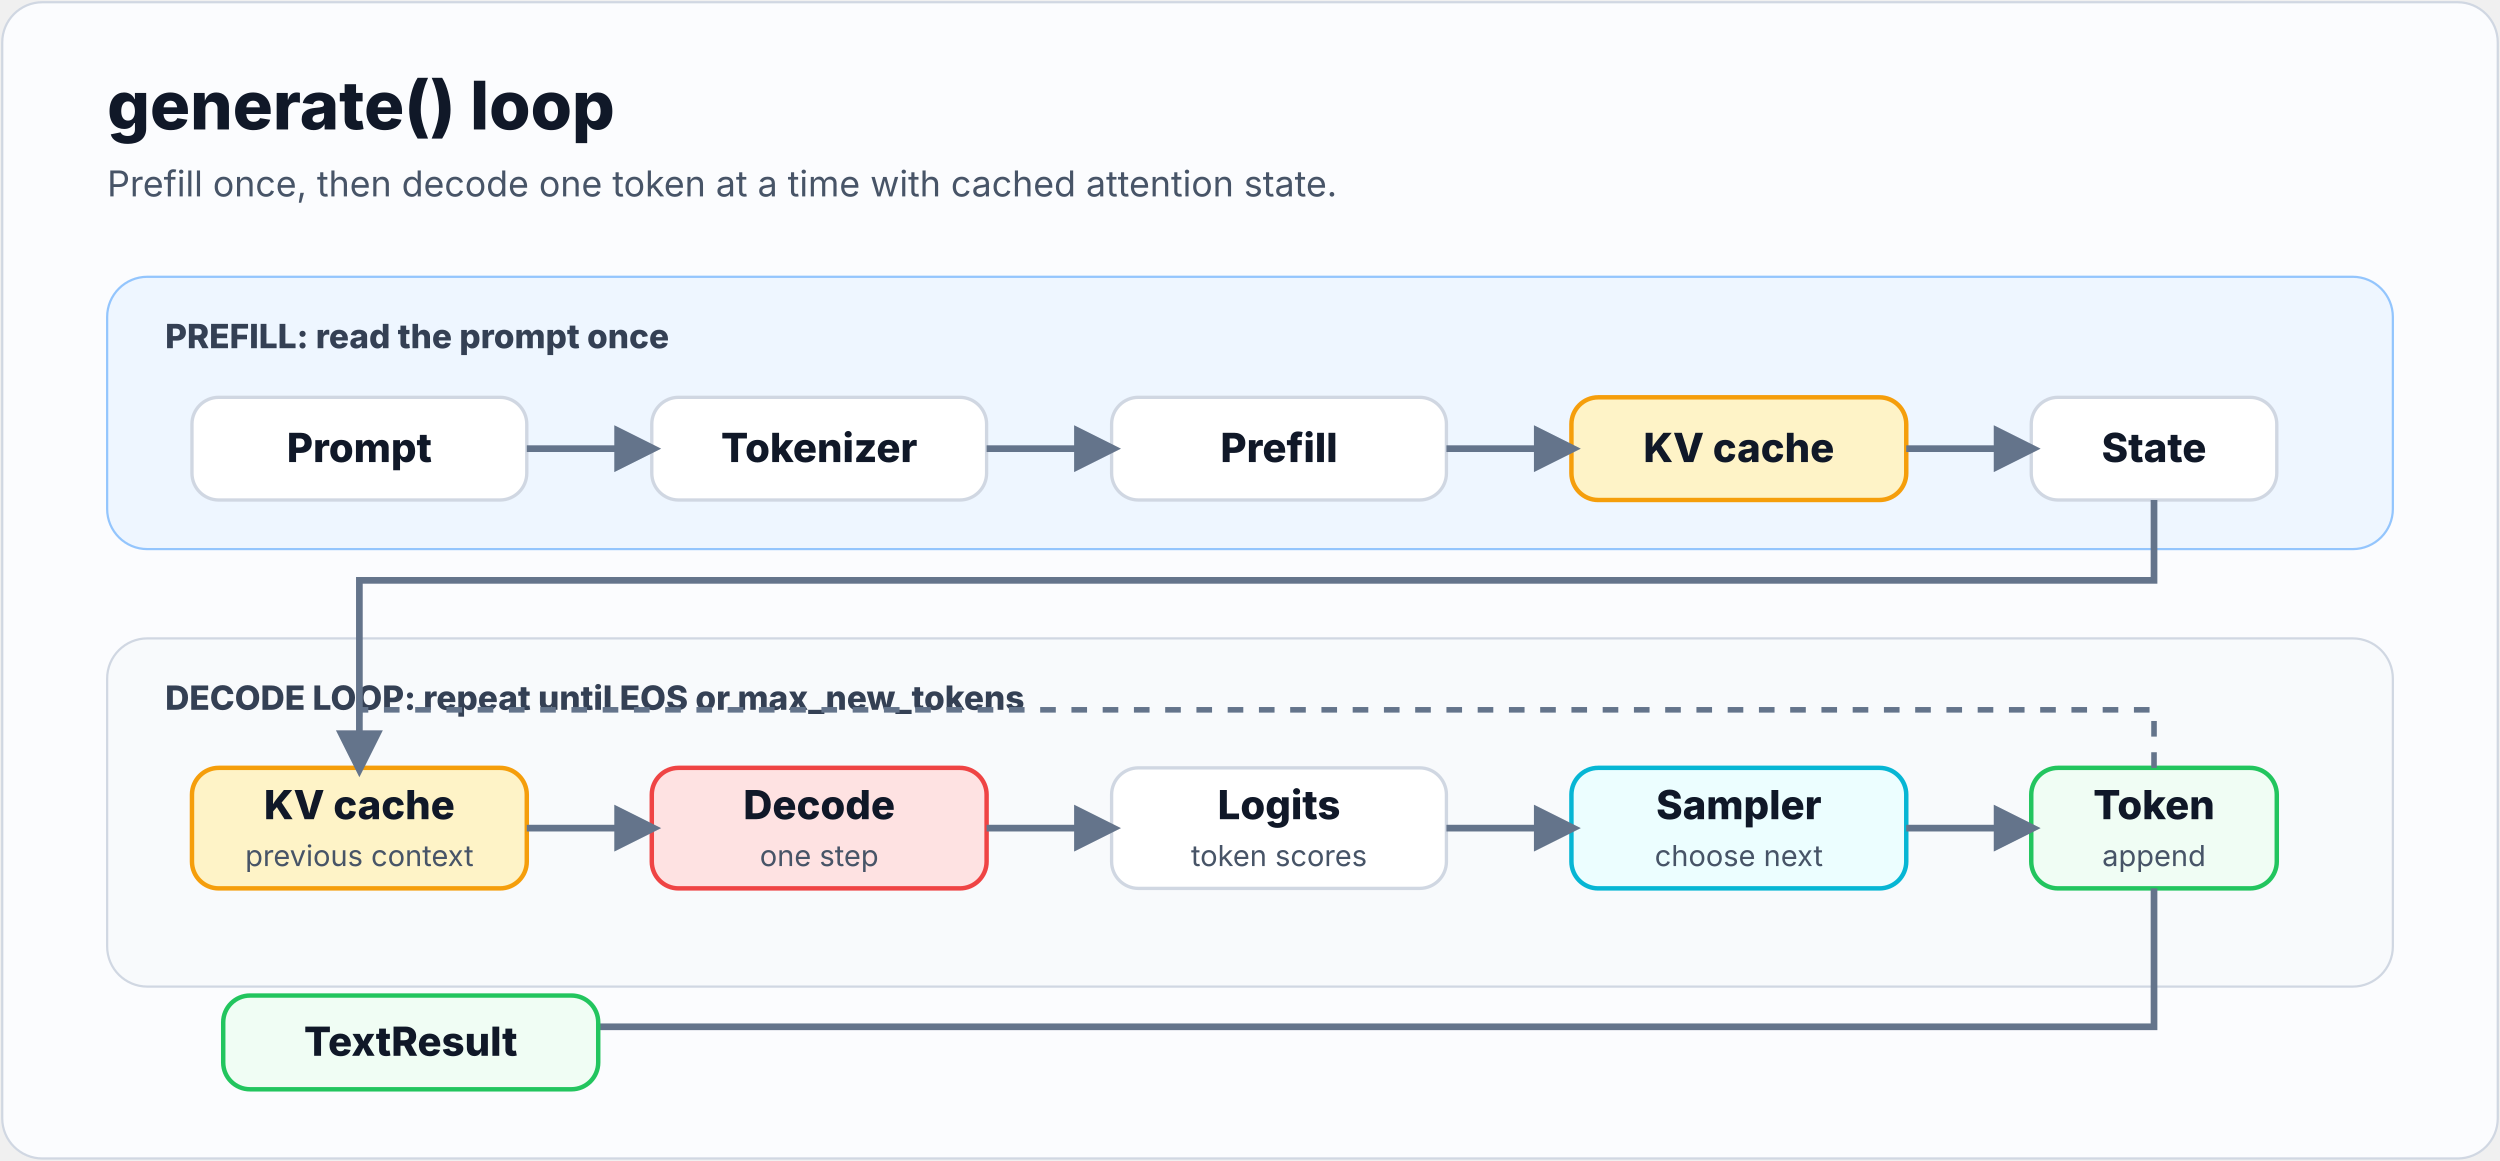
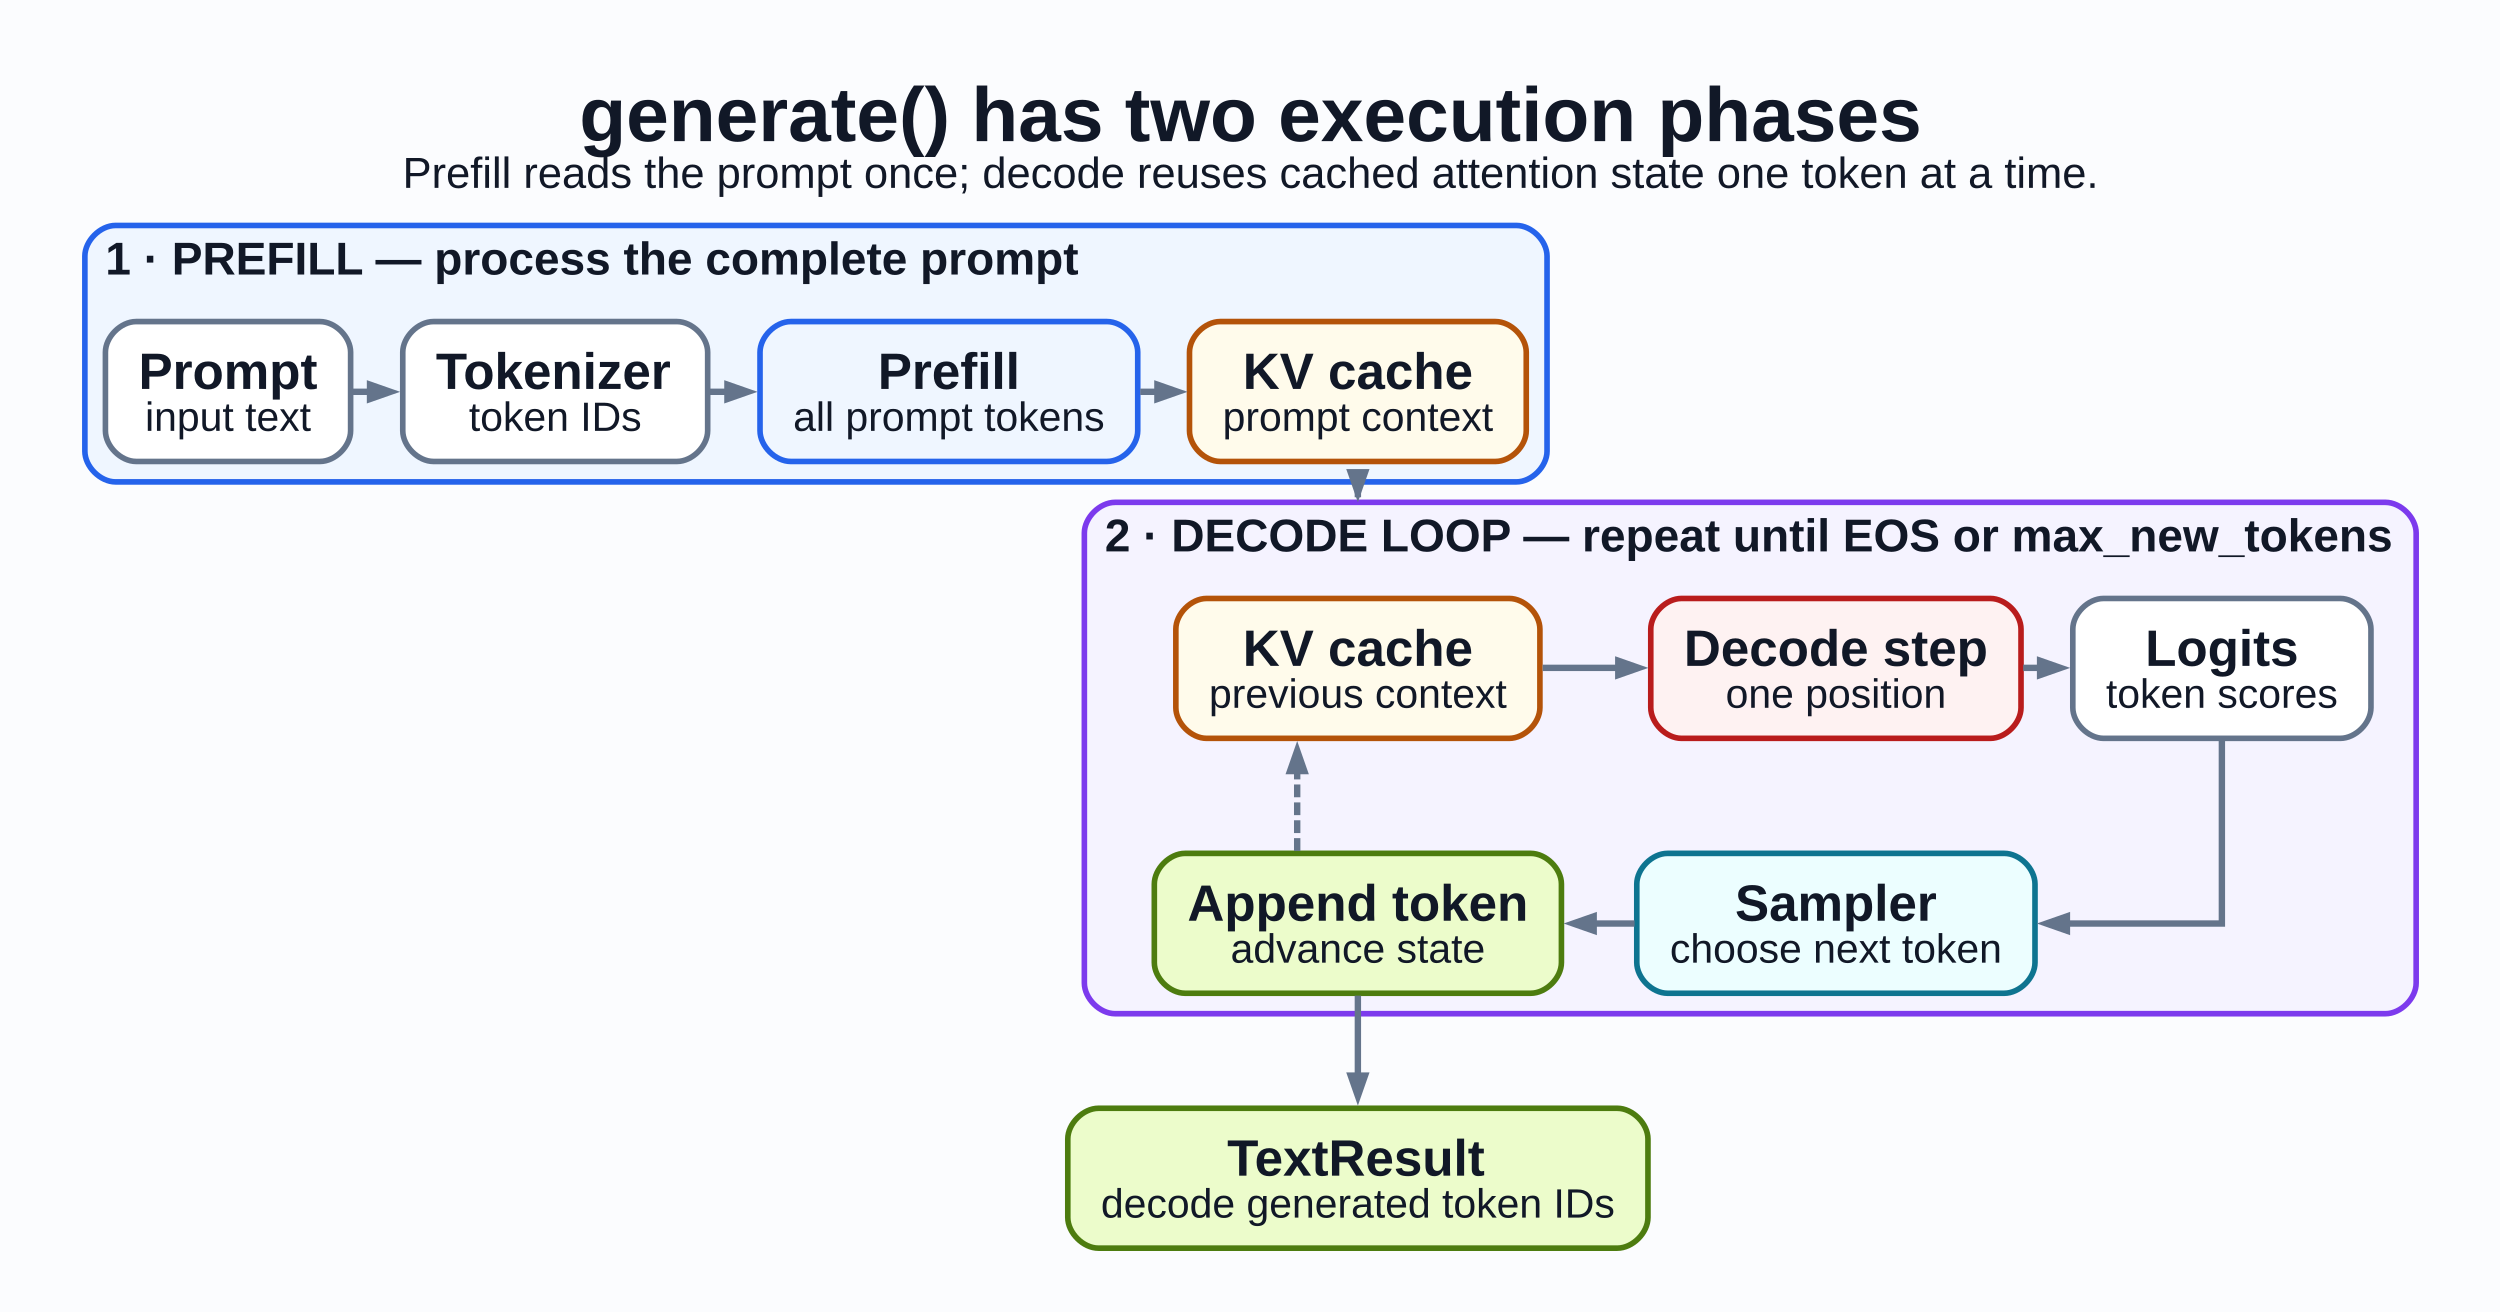
- <svg xmlns="http://www.w3.org/2000/svg" width="1120" height="520" viewBox="0 0 1120 520" role="img" aria-labelledby="title desc">
-   <defs>
-     <marker id="arrow" viewBox="0 0 10 10" refX="8" refY="5" markerWidth="7" markerHeight="7" orient="auto">
-       <path d="M0 0 10 5 0 10Z" fill="#64748b" />
-     </marker>
-     <style>
-       .title{font-family:Inter,Arial,sans-serif;font-size:30px;font-weight:800;fill:#101828}
-       .subtitle{font-family:Inter,Arial,sans-serif;font-size:16px;fill:#475467}
-       .lane{font-family:Inter,Arial,sans-serif;font-size:15px;font-weight:800;fill:#344054}
-       .label{font-family:Inter,Arial,sans-serif;font-size:18px;font-weight:800;fill:#101828}
-       .small{font-family:Inter,Arial,sans-serif;font-size:13px;fill:#475467}
-       .card{fill:#fff;stroke:#d0d7e2;stroke-width:1.5}
-     </style>
-   </defs>
-   <rect x="1" y="1" width="1118" height="518" rx="18" fill="#fbfcfe" stroke="#d0d7e2" />
-   <text x="48" y="58" class="title">generate() loop</text>
-   <text x="48" y="88" class="subtitle">Prefill once, then decode one token at a time with cached attention state.</text>
-   <rect x="48" y="124" width="1024" height="122" rx="18" fill="#eef6ff" stroke="#93c5fd" />
-   <text x="74" y="156" class="lane">PREFILL: read the prompt once</text>
-   <g>
-     <rect x="86" y="178" width="150" height="46" rx="12" class="card" />
-     <text x="161" y="207" text-anchor="middle" class="label">Prompt</text>
-     <rect x="292" y="178" width="150" height="46" rx="12" class="card" />
-     <text x="367" y="207" text-anchor="middle" class="label">Tokenizer</text>
-     <rect x="498" y="178" width="150" height="46" rx="12" class="card" />
-     <text x="573" y="207" text-anchor="middle" class="label">Prefill</text>
-     <rect x="704" y="178" width="150" height="46" rx="12" fill="#fef3c7" stroke="#f59e0b" stroke-width="2" />
-     <text x="779" y="207" text-anchor="middle" class="label">KV cache</text>
-     <rect x="910" y="178" width="110" height="46" rx="12" class="card" />
-     <text x="965" y="207" text-anchor="middle" class="label">State</text>
+ <svg xmlns="http://www.w3.org/2000/svg" width="978" height="513" role="img" aria-labelledby="trtmc-inference-loop-svg-title trtmc-inference-loop-svg-description" preserveAspectRatio="xMidYMid meet" viewBox="0.00 0.00 978.00 513.00">
+   <g id="graph0" class="graph" transform="scale(1 1) rotate(0) translate(25.2 488.28)">
+     <polygon fill="#fbfcfe" stroke="none" points="-25.2,25.2 -25.2,-488.28 953.2,-488.28 953.2,25.2 -25.2,25.2" />
+     <text xml:space="preserve" text-anchor="start" x="201.43" y="-433.08" font-family="Arial" font-weight="bold" font-size="30.00" fill="#111827">generate() has two execution phases</text>
+     <text xml:space="preserve" text-anchor="start" x="132.3" y="-414.78" font-family="Arial" font-size="17.00" fill="#111827">Prefill reads the prompt once; decode reuses cached attention state one token at a time.</text>
+     <g id="clust1" class="cluster">
+       <path fill="#eff6ff" stroke="#2563eb" stroke-width="2.2" d="M20,-299.76C20,-299.76 568,-299.76 568,-299.76 574,-299.76 580,-305.76 580,-311.76 580,-311.76 580,-388.08 580,-388.08 580,-394.08 574,-400.08 568,-400.08 568,-400.08 20,-400.08 20,-400.08 14,-400.08 8,-394.08 8,-388.08 8,-388.08 8,-311.76 8,-311.76 8,-305.76 14,-299.76 20,-299.76" />
+       <text xml:space="preserve" text-anchor="start" x="16" y="-380.88" font-family="Arial" font-weight="bold" font-size="18.00" fill="#111827">1 · PREFILL — process the complete prompt</text>
+     </g>
+     <g id="clust3" class="cluster">
+       <path fill="#f5f3ff" stroke="#7c3aed" stroke-width="2.2" d="M411,-91.72C411,-91.72 908,-91.72 908,-91.72 914,-91.72 920,-97.72 920,-103.72 920,-103.72 920,-279.76 920,-279.76 920,-285.76 914,-291.76 908,-291.76 908,-291.76 411,-291.76 411,-291.76 405,-291.76 399,-285.76 399,-279.76 399,-279.76 399,-103.72 399,-103.72 399,-97.72 405,-91.72 411,-91.72" />
+       <text xml:space="preserve" text-anchor="start" x="407" y="-272.56" font-family="Arial" font-weight="bold" font-size="18.00" fill="#111827">2 · DECODE LOOP — repeat until EOS or max_new_tokens</text>
+     </g>
+     <g id="node1" class="node">
+       <path fill="#ffffff" stroke="#64748b" stroke-width="2.2" d="M99.96,-362.48C99.96,-362.48 28.04,-362.48 28.04,-362.48 22.04,-362.48 16.04,-356.48 16.04,-350.48 16.04,-350.48 16.04,-319.76 16.04,-319.76 16.04,-313.76 22.04,-307.76 28.04,-307.76 28.04,-307.76 99.96,-307.76 99.96,-307.76 105.96,-307.76 111.96,-313.76 111.96,-319.76 111.96,-319.76 111.96,-350.48 111.96,-350.48 111.96,-356.48 105.96,-362.48 99.96,-362.48" />
+       <text xml:space="preserve" text-anchor="start" x="29" y="-336.12" font-family="Arial" font-weight="bold" font-size="20.00" fill="#111827">Prompt</text>
+       <text xml:space="preserve" text-anchor="start" x="31.54" y="-319.72" font-family="Arial" font-size="16.00" fill="#111827">input text</text>
+     </g>
+     <g id="node2" class="node">
+       <path fill="#ffffff" stroke="#64748b" stroke-width="2.2" d="M239.64,-362.48C239.64,-362.48 144.36,-362.48 144.36,-362.48 138.36,-362.48 132.36,-356.48 132.36,-350.48 132.36,-350.48 132.36,-319.76 132.36,-319.76 132.36,-313.76 138.36,-307.76 144.36,-307.76 144.36,-307.76 239.64,-307.76 239.64,-307.76 245.64,-307.76 251.64,-313.76 251.64,-319.76 251.64,-319.76 251.64,-350.48 251.64,-350.48 251.64,-356.48 245.64,-362.48 239.64,-362.48" />
+       <text xml:space="preserve" text-anchor="start" x="145.32" y="-336.12" font-family="Arial" font-weight="bold" font-size="20.00" fill="#111827">Tokenizer</text>
+       <text xml:space="preserve" text-anchor="start" x="158.21" y="-319.72" font-family="Arial" font-size="16.00" fill="#111827">token IDs</text>
+     </g>
+     <g id="edge1" class="edge">
+       <path fill="none" stroke="#64748b" stroke-width="2.5" d="M112.76,-335C112.76,-335 119.55,-335 119.55,-335" />
+       <polygon fill="#64748b" stroke="#64748b" stroke-width="2.5" points="119.55,-337.8 127.55,-335 119.55,-332.2 119.55,-337.8" />
+     </g>
+     <g id="node3" class="node">
+       <path fill="#eff6ff" stroke="#2563eb" stroke-width="2.2" d="M407.88,-362.48C407.88,-362.48 284.12,-362.48 284.12,-362.48 278.12,-362.48 272.12,-356.48 272.12,-350.48 272.12,-350.48 272.12,-319.76 272.12,-319.76 272.12,-313.76 278.12,-307.76 284.12,-307.76 284.12,-307.76 407.88,-307.76 407.88,-307.76 413.88,-307.76 419.88,-313.76 419.88,-319.76 419.88,-319.76 419.88,-350.48 419.88,-350.48 419.88,-356.48 413.88,-362.48 407.88,-362.48" />
+       <text xml:space="preserve" text-anchor="start" x="318.21" y="-336.12" font-family="Arial" font-weight="bold" font-size="20.00" fill="#111827">Prefill</text>
+       <text xml:space="preserve" text-anchor="start" x="285.08" y="-319.72" font-family="Arial" font-size="16.00" fill="#111827">all prompt tokens</text>
+     </g>
+     <g id="edge2" class="edge">
+       <path fill="none" stroke="#64748b" stroke-width="2.5" d="M252.42,-335C252.42,-335 259.37,-335 259.37,-335" />
+       <polygon fill="#64748b" stroke="#64748b" stroke-width="2.5" points="259.37,-337.8 267.37,-335 259.37,-332.2 259.37,-337.8" />
+     </g>
+     <g id="node4" class="node">
+       <path fill="#fffbeb" stroke="#b45309" stroke-width="2.2" d="M559.87,-362.48C559.87,-362.48 452.13,-362.48 452.13,-362.48 446.13,-362.48 440.13,-356.48 440.13,-350.48 440.13,-350.48 440.13,-319.76 440.13,-319.76 440.13,-313.76 446.13,-307.76 452.13,-307.76 452.13,-307.76 559.87,-307.76 559.87,-307.76 565.87,-307.76 571.87,-313.76 571.87,-319.76 571.87,-319.76 571.87,-350.48 571.87,-350.48 571.87,-356.48 565.87,-362.48 559.87,-362.48" />
+       <text xml:space="preserve" text-anchor="start" x="460.98" y="-336.12" font-family="Arial" font-weight="bold" font-size="20.00" fill="#111827">KV cache</text>
+       <text xml:space="preserve" text-anchor="start" x="453.09" y="-319.72" font-family="Arial" font-size="16.00" fill="#111827">prompt context</text>
+     </g>
+     <g id="edge3" class="edge">
+       <path fill="none" stroke="#64748b" stroke-width="2.5" d="M420.85,-335C420.85,-335 427.58,-335 427.58,-335" />
+       <polygon fill="#64748b" stroke="#64748b" stroke-width="2.5" points="427.58,-337.8 435.58,-335 427.58,-332.2 427.58,-337.8" />
+     </g>
+     <g id="node5" class="node">
+       <path fill="#fffbeb" stroke="#b45309" stroke-width="2.2" d="M565.21,-254.16C565.21,-254.16 446.79,-254.16 446.79,-254.16 440.79,-254.16 434.79,-248.16 434.79,-242.16 434.79,-242.16 434.79,-211.44 434.79,-211.44 434.79,-205.44 440.79,-199.44 446.79,-199.44 446.79,-199.44 565.21,-199.44 565.21,-199.44 571.21,-199.44 577.21,-205.44 577.21,-211.44 577.21,-211.44 577.21,-242.16 577.21,-242.16 577.21,-248.16 571.21,-254.16 565.21,-254.16" />
+       <text xml:space="preserve" text-anchor="start" x="460.98" y="-227.8" font-family="Arial" font-weight="bold" font-size="20.00" fill="#111827">KV cache</text>
+       <text xml:space="preserve" text-anchor="start" x="447.75" y="-211.4" font-family="Arial" font-size="16.00" fill="#111827">previous context</text>
+     </g>
+     <g id="edge11" class="edge">
+       <path fill="none" stroke="#64748b" stroke-width="2.5" d="M506,-299.76C506,-297.76 506,-295.76 506,-293.76" />
+       <polygon fill="#64748b" stroke="#64748b" stroke-width="2.5" points="508.8,-303.54 506,-295.54 503.2,-303.54 508.8,-303.54" />
+     </g>
+     <g id="node6" class="node">
+       <path fill="#fef2f2" stroke="#b91c1c" stroke-width="2.2" d="M753.42,-254.16C753.42,-254.16 632.58,-254.16 632.58,-254.16 626.58,-254.16 620.58,-248.16 620.58,-242.16 620.58,-242.16 620.58,-211.44 620.58,-211.44 620.58,-205.44 626.58,-199.44 632.58,-199.44 632.58,-199.44 753.42,-199.44 753.42,-199.44 759.42,-199.44 765.42,-205.44 765.42,-211.44 765.42,-211.44 765.42,-242.16 765.42,-242.16 765.42,-248.16 759.42,-254.16 753.42,-254.16" />
+       <text xml:space="preserve" text-anchor="start" x="633.54" y="-227.8" font-family="Arial" font-weight="bold" font-size="20.00" fill="#111827">Decode step</text>
+       <text xml:space="preserve" text-anchor="start" x="649.86" y="-211.4" font-family="Arial" font-size="16.00" fill="#111827">one position</text>
+     </g>
+     <g id="edge4" class="edge">
+       <path fill="none" stroke="#64748b" stroke-width="2.5" d="M578.3,-227C578.3,-227 607.87,-227 607.87,-227" />
+       <polygon fill="#64748b" stroke="#64748b" stroke-width="2.5" points="607.87,-229.8 615.87,-227 607.87,-224.2 607.87,-229.8" />
+     </g>
+     <g id="node9" class="node">
+       <path fill="#ecfccb" stroke="#4d7c0f" stroke-width="2.2" d="M573.63,-154.44C573.63,-154.44 438.37,-154.44 438.37,-154.44 432.37,-154.44 426.37,-148.44 426.37,-142.44 426.37,-142.44 426.37,-111.72 426.37,-111.72 426.37,-105.72 432.37,-99.72 438.37,-99.72 438.37,-99.72 573.63,-99.72 573.63,-99.72 579.63,-99.72 585.63,-105.72 585.63,-111.72 585.63,-111.72 585.63,-142.44 585.63,-142.44 585.63,-148.44 579.63,-154.44 573.63,-154.44" />
+       <text xml:space="preserve" text-anchor="start" x="439.33" y="-128.08" font-family="Arial" font-weight="bold" font-size="20.00" fill="#111827">Append token</text>
+       <text xml:space="preserve" text-anchor="start" x="456.19" y="-111.68" font-family="Arial" font-size="16.00" fill="#111827">advance state</text>
+     </g>
+     <g id="node7" class="node">
+       <path fill="#ffffff" stroke="#64748b" stroke-width="2.2" d="M890.32,-254.16C890.32,-254.16 797.68,-254.16 797.68,-254.16 791.68,-254.16 785.68,-248.16 785.68,-242.16 785.68,-242.16 785.68,-211.44 785.68,-211.44 785.68,-205.44 791.68,-199.44 797.68,-199.44 797.68,-199.44 890.32,-199.44 890.32,-199.44 896.32,-199.44 902.32,-205.44 902.32,-211.44 902.32,-211.44 902.32,-242.16 902.32,-242.16 902.32,-248.16 896.32,-254.16 890.32,-254.16" />
+       <text xml:space="preserve" text-anchor="start" x="814" y="-227.8" font-family="Arial" font-weight="bold" font-size="20.00" fill="#111827">Logits</text>
+       <text xml:space="preserve" text-anchor="start" x="798.64" y="-211.4" font-family="Arial" font-size="16.00" fill="#111827">token scores</text>
+     </g>
+     <g id="edge5" class="edge">
+       <path fill="none" stroke="#64748b" stroke-width="2.5" d="M766.29,-227C766.29,-227 772.88,-227 772.88,-227" />
+       <polygon fill="#64748b" stroke="#64748b" stroke-width="2.5" points="772.88,-229.8 780.88,-227 772.88,-224.2 772.88,-229.8" />
+     </g>
+     <g id="node8" class="node">
+       <path fill="#ecfeff" stroke="#0e7490" stroke-width="2.2" d="M758.89,-154.44C758.89,-154.44 627.11,-154.44 627.11,-154.44 621.11,-154.44 615.11,-148.44 615.11,-142.44 615.11,-142.44 615.11,-111.72 615.11,-111.72 615.11,-105.72 621.11,-99.72 627.11,-99.72 627.11,-99.72 758.89,-99.72 758.89,-99.72 764.89,-99.72 770.89,-105.72 770.89,-111.72 770.89,-111.72 770.89,-142.44 770.89,-142.44 770.89,-148.44 764.89,-154.44 758.89,-154.44" />
+       <text xml:space="preserve" text-anchor="start" x="653.54" y="-128.08" font-family="Arial" font-weight="bold" font-size="20.00" fill="#111827">Sampler</text>
+       <text xml:space="preserve" text-anchor="start" x="628.07" y="-111.68" font-family="Arial" font-size="16.00" fill="#111827">choose next token</text>
+     </g>
+     <g id="edge6" class="edge">
+       <path fill="none" stroke="#64748b" stroke-width="2.5" d="M844,-198.47C844,-168.96 844,-127 844,-127 844,-127 783.38,-127 783.38,-127" />
+       <polygon fill="#64748b" stroke="#64748b" stroke-width="2.5" points="783.38,-124.2 775.38,-127 783.38,-129.8 783.38,-124.2" />
+     </g>
+     <g id="edge7" class="edge">
+       <path fill="none" stroke="#64748b" stroke-width="2.5" d="M614.24,-127C614.24,-127 598.25,-127 598.25,-127" />
+       <polygon fill="#64748b" stroke="#64748b" stroke-width="2.5" points="598.25,-124.2 590.25,-127 598.25,-129.8 598.25,-124.2" />
+     </g>
+     <g id="edge8" class="edge">
+       <path fill="none" stroke="#64748b" stroke-width="2.5" stroke-dasharray="5,2" d="M482.26,-155.39C482.26,-155.39 482.26,-186.64 482.26,-186.64" />
+       <polygon fill="#64748b" stroke="#64748b" stroke-width="2.5" points="479.46,-186.64 482.26,-194.64 485.06,-186.64 479.46,-186.64" />
+     </g>
+     <g id="node10" class="node">
+       <path fill="#ecfccb" stroke="#4d7c0f" stroke-width="2.2" d="M607.48,-54.72C607.48,-54.72 404.52,-54.72 404.52,-54.72 398.52,-54.72 392.52,-48.72 392.52,-42.72 392.52,-42.72 392.52,-12 392.52,-12 392.52,-6 398.52,0 404.52,0 404.52,0 607.48,0 607.48,0 613.48,0 619.48,-6 619.48,-12 619.48,-12 619.48,-42.72 619.48,-42.72 619.48,-48.72 613.48,-54.72 607.48,-54.72" />
+       <text xml:space="preserve" text-anchor="start" x="454.88" y="-28.36" font-family="Arial" font-weight="bold" font-size="20.00" fill="#111827">TextResult</text>
+       <text xml:space="preserve" text-anchor="start" x="405.48" y="-11.96" font-family="Arial" font-size="16.00" fill="#111827">decode generated token IDs</text>
+     </g>
+     <g id="edge12" class="edge">
+       <path fill="none" stroke="#64748b" stroke-width="2.5" d="M506,-98.77C506,-98.77 506,-67.52 506,-67.52" />
+       <polygon fill="#64748b" stroke="#64748b" stroke-width="2.5" points="508.8,-67.52 506,-59.52 503.2,-67.52 508.8,-67.52" />
+     </g>
  </g>
-   <rect x="48" y="286" width="1024" height="156" rx="18" fill="#f8fafc" stroke="#d0d7e2" />
-   <text x="74" y="318" class="lane">DECODE LOOP: repeat until EOS or max_new_tokens</text>
-   <g>
-     <rect x="86" y="344" width="150" height="54" rx="12" fill="#fef3c7" stroke="#f59e0b" stroke-width="2" />
-     <text x="161" y="367" text-anchor="middle" class="label">KV cache</text>
-     <text x="161" y="388" text-anchor="middle" class="small">previous context</text>
-     <rect x="292" y="344" width="150" height="54" rx="12" fill="#fee2e2" stroke="#ef4444" stroke-width="2" />
-     <text x="367" y="367" text-anchor="middle" class="label">Decode</text>
-     <text x="367" y="388" text-anchor="middle" class="small">one step</text>
-     <rect x="498" y="344" width="150" height="54" rx="12" class="card" />
-     <text x="573" y="367" text-anchor="middle" class="label">Logits</text>
-     <text x="573" y="388" text-anchor="middle" class="small">token scores</text>
-     <rect x="704" y="344" width="150" height="54" rx="12" fill="#ecfeff" stroke="#06b6d4" stroke-width="2" />
-     <text x="779" y="367" text-anchor="middle" class="label">Sampler</text>
-     <text x="779" y="388" text-anchor="middle" class="small">choose next</text>
-     <rect x="910" y="344" width="110" height="54" rx="12" fill="#f0fdf4" stroke="#22c55e" stroke-width="2" />
-     <text x="965" y="367" text-anchor="middle" class="label">Token</text>
-     <text x="965" y="388" text-anchor="middle" class="small">append</text>
-   </g>
-   <line x1="236" y1="201" x2="292" y2="201" stroke="#64748b" stroke-width="3" marker-end="url(#arrow)" />
-   <line x1="442" y1="201" x2="498" y2="201" stroke="#64748b" stroke-width="3" marker-end="url(#arrow)" />
-   <line x1="648" y1="201" x2="704" y2="201" stroke="#64748b" stroke-width="3" marker-end="url(#arrow)" />
-   <line x1="854" y1="201" x2="910" y2="201" stroke="#64748b" stroke-width="3" marker-end="url(#arrow)" />
-   <path d="M965 224V260H161V344" fill="none" stroke="#64748b" stroke-width="3" marker-end="url(#arrow)" />
-   <line x1="236" y1="371" x2="292" y2="371" stroke="#64748b" stroke-width="3" marker-end="url(#arrow)" />
-   <line x1="442" y1="371" x2="498" y2="371" stroke="#64748b" stroke-width="3" marker-end="url(#arrow)" />
-   <line x1="648" y1="371" x2="704" y2="371" stroke="#64748b" stroke-width="3" marker-end="url(#arrow)" />
-   <line x1="854" y1="371" x2="910" y2="371" stroke="#64748b" stroke-width="3" marker-end="url(#arrow)" />
-   <path d="M965 344V318H161V344" fill="none" stroke="#64748b" stroke-width="2.5" stroke-dasharray="7 7" marker-end="url(#arrow)" />
-   <path d="M965 398V460H100" fill="none" stroke="#64748b" stroke-width="3" />
-   <rect x="100" y="446" width="168" height="42" rx="12" fill="#f0fdf4" stroke="#22c55e" stroke-width="2" />
-   <text x="184" y="473" text-anchor="middle" class="label">TextResult</text>
</svg>
